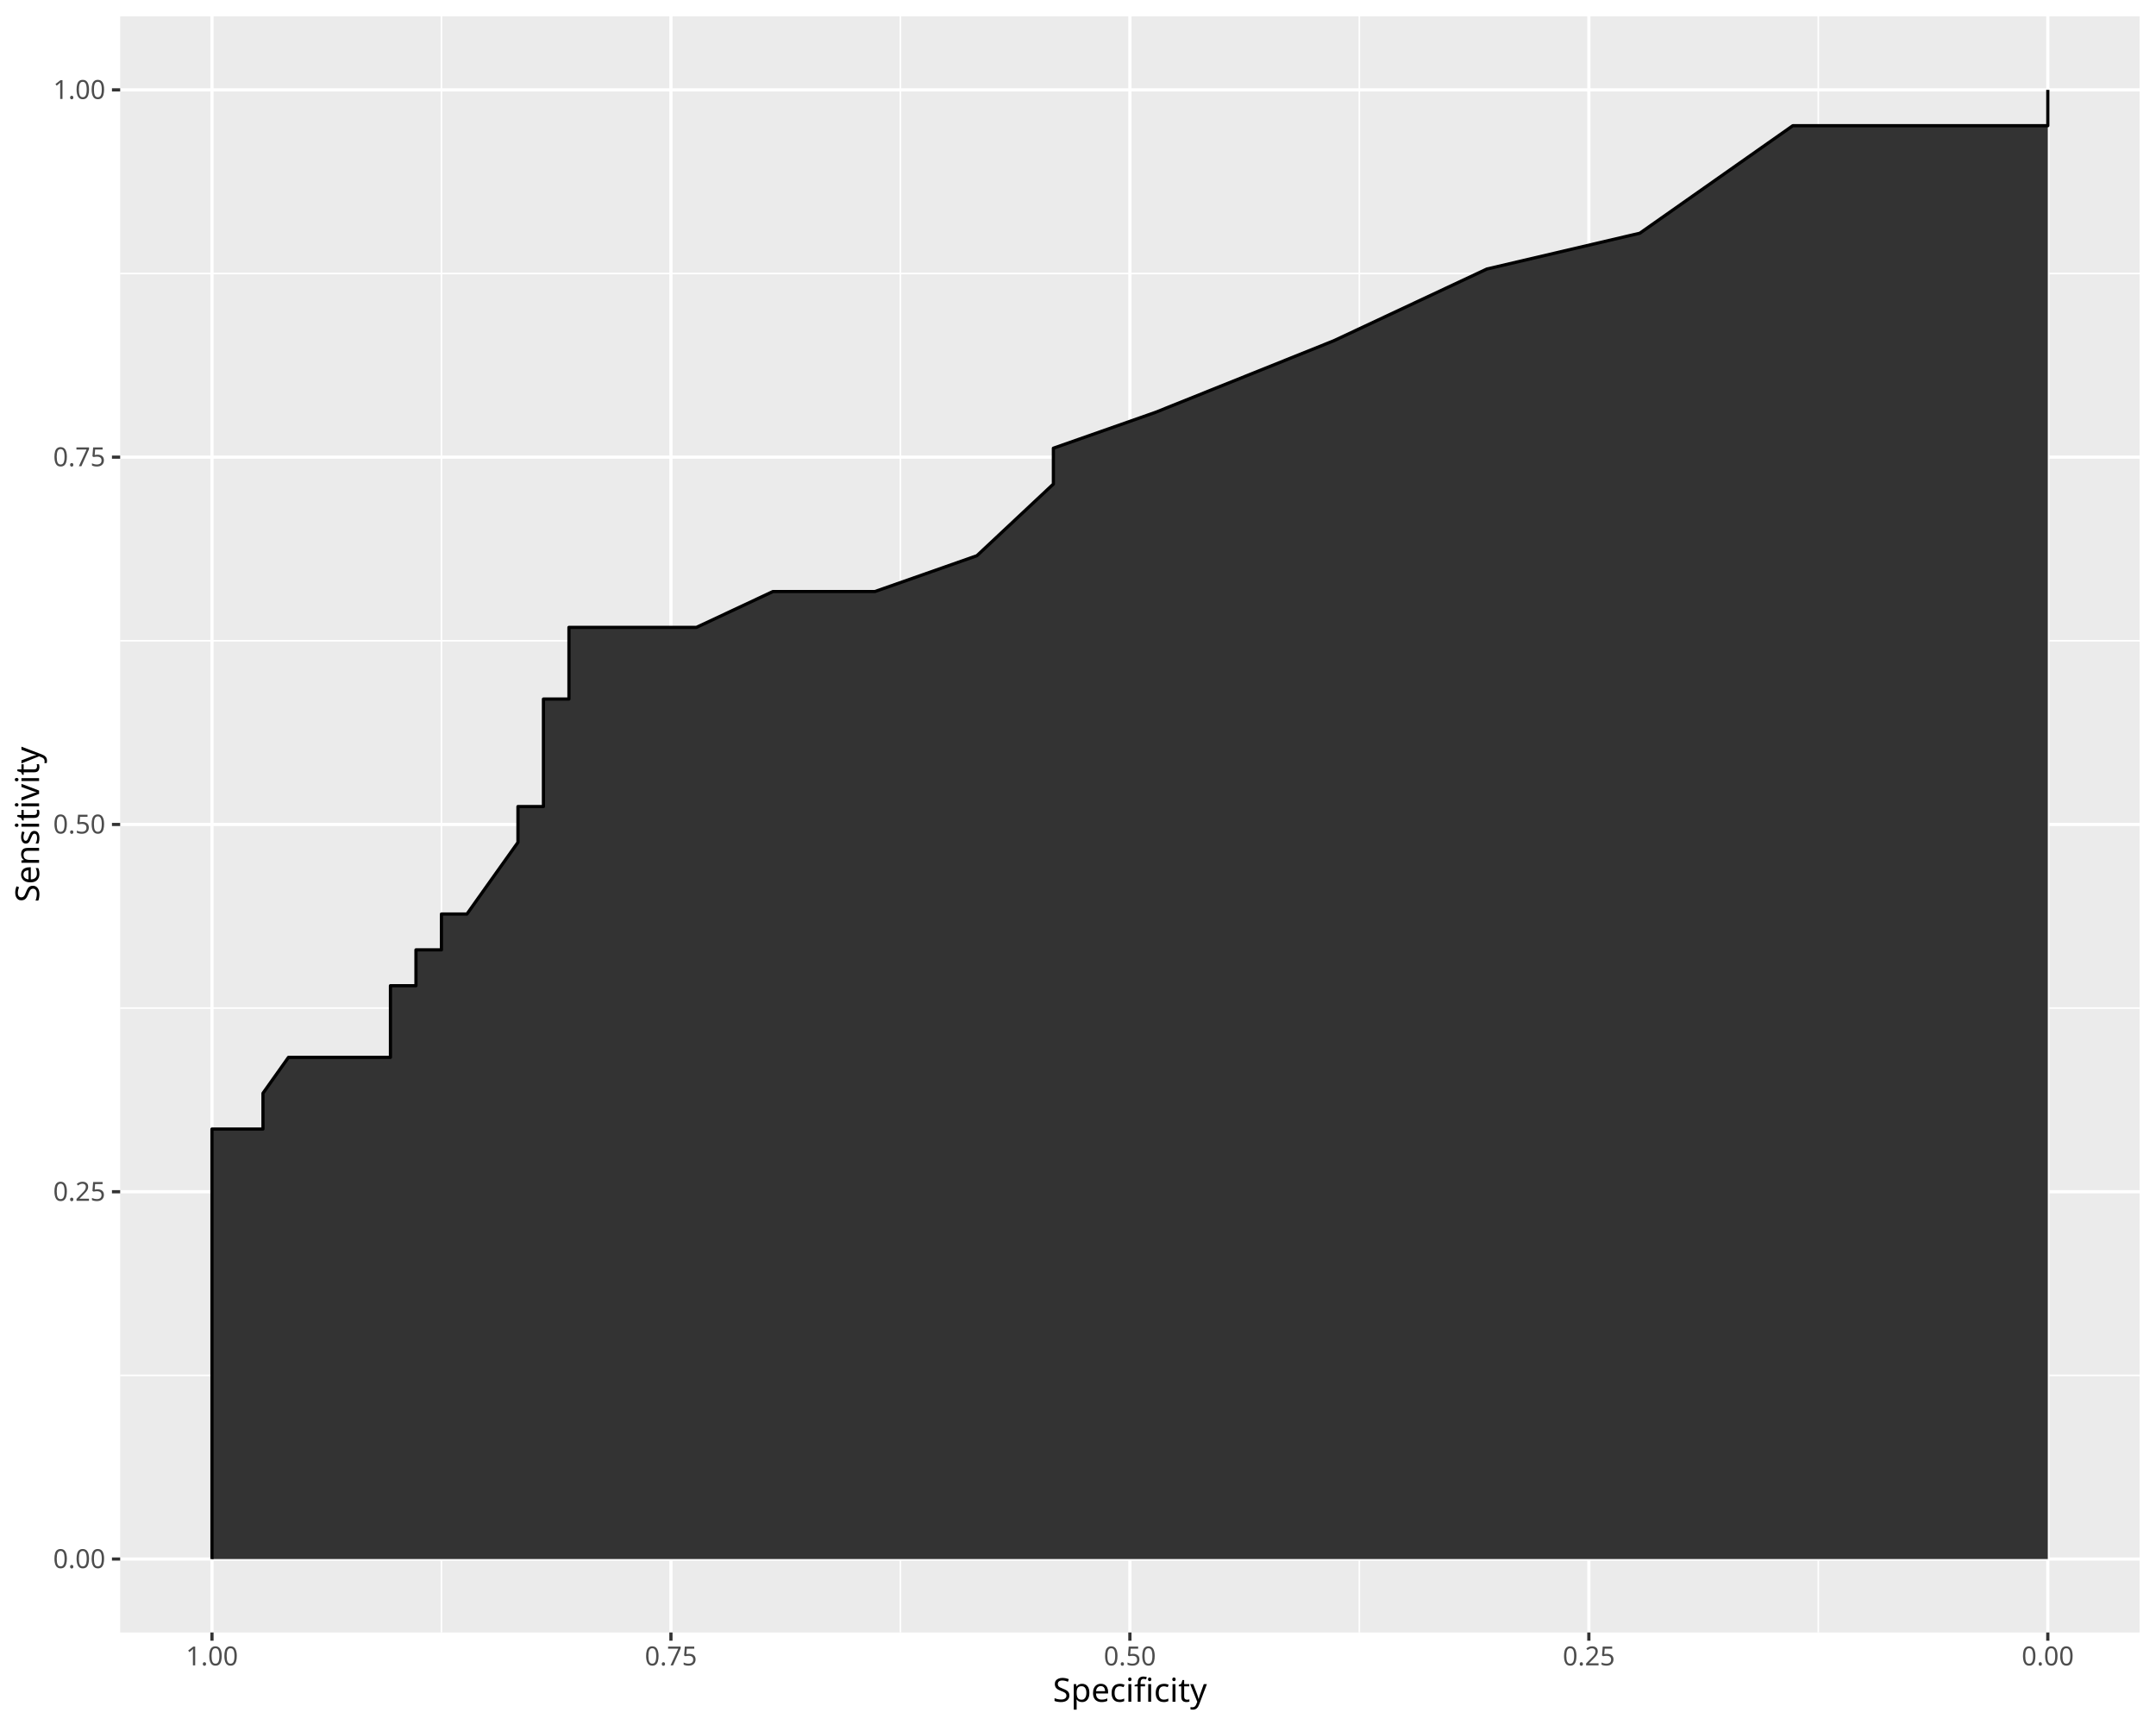
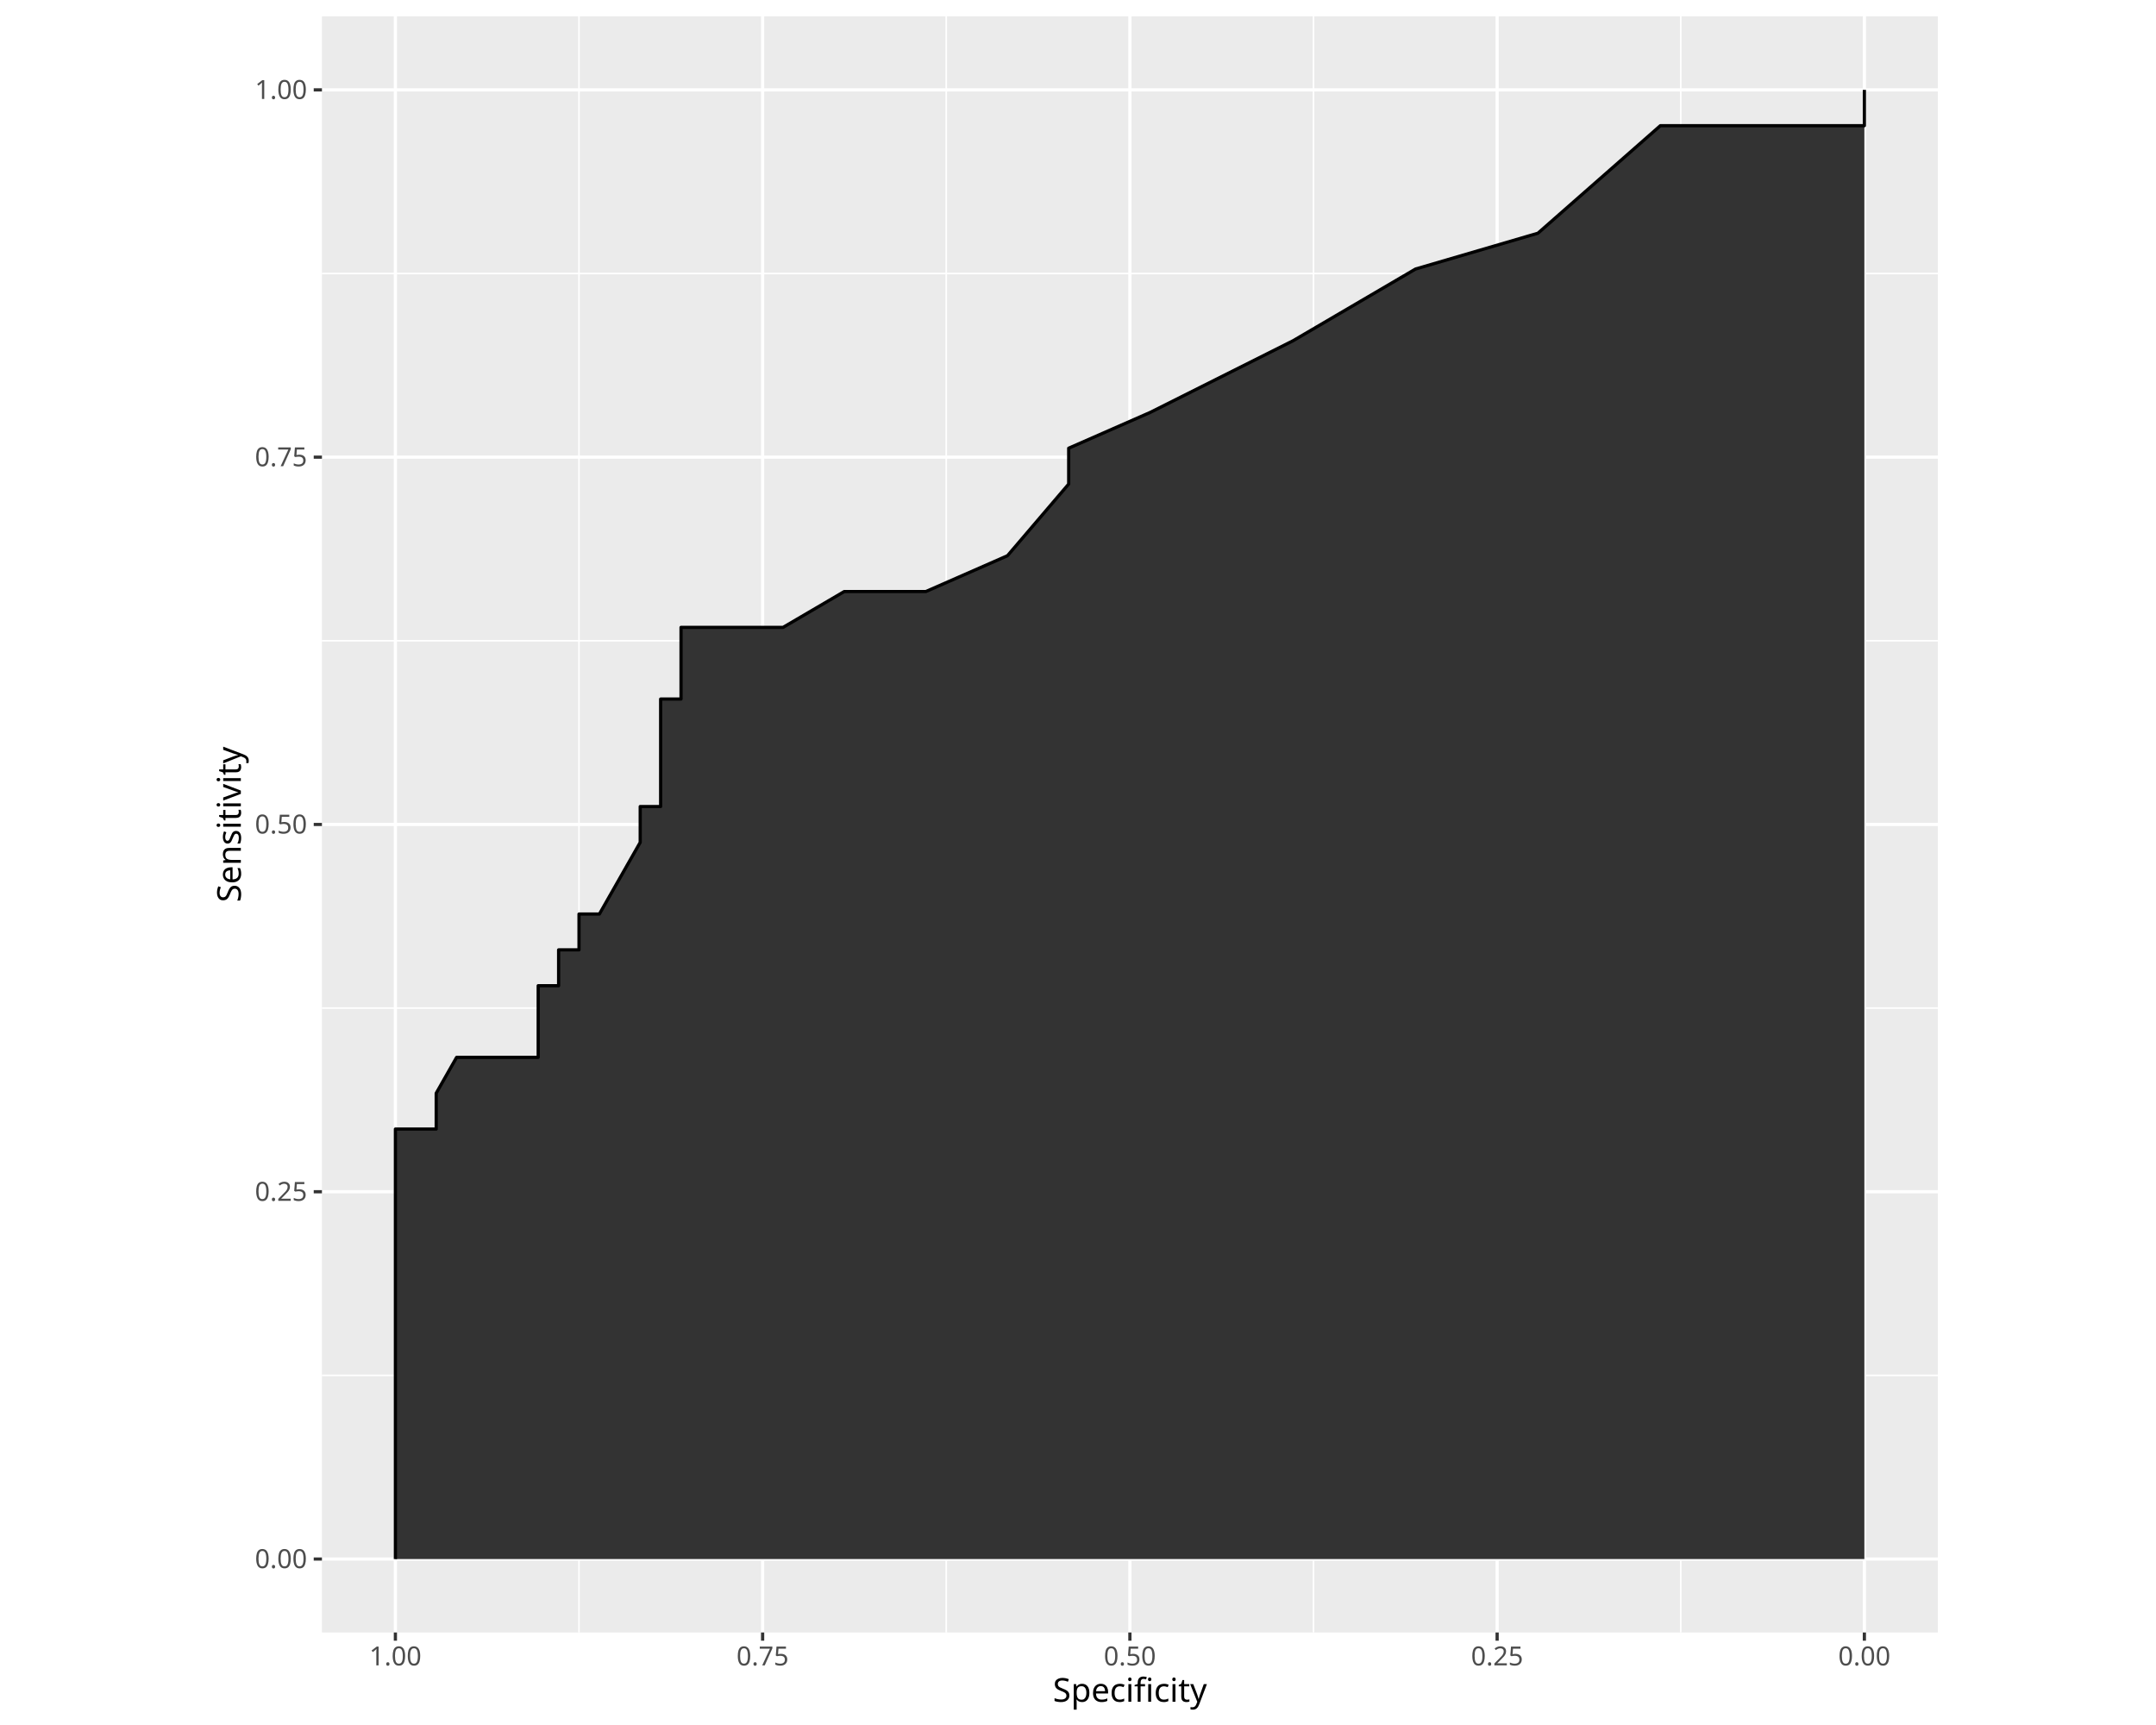
<svg xmlns="http://www.w3.org/2000/svg" class="svglite" data-engine-version="2.0" width="720.00pt" height="576.00pt" viewBox="0 0 720.00 576.00">
  <defs>
    <style type="text/css">
    .svglite line, .svglite polyline, .svglite polygon, .svglite path, .svglite rect, .svglite circle {
      fill: none;
      stroke: #000000;
      stroke-linecap: round;
      stroke-linejoin: round;
      stroke-miterlimit: 10.00;
    }
  </style>
  </defs>
  <rect width="100%" height="100%" style="stroke: none; fill: #FFFFFF;" />
  <defs>
    <clipPath id="cpMC4wMHw3MjAuMDB8MC4wMHw1NzYuMDA=">
      <rect x="0.00" y="0.00" width="720.00" height="576.00" />
    </clipPath>
  </defs>
  <g clip-path="url(#cpMC4wMHw3MjAuMDB8MC4wMHw1NzYuMDA=)">
-     <rect x="0.00" y="0.00" width="720.00" height="576.00" style="stroke-width: 1.07; stroke: #FFFFFF; fill: #FFFFFF;" />
-   </g>
+ </g>
  <defs>
-     <clipPath id="cpNDAuMTN8NzE0LjUyfDUuNDh8NTQ1LjEx">
-       <rect x="40.13" y="5.48" width="674.39" height="539.63" />
+     <clipPath id="cpNjcuMzh8NjUyLjYyfDAuMDB8NTc2LjAw">
+       <rect x="67.38" y="0.00" width="585.25" height="576.00" />
    </clipPath>
  </defs>
-   <g clip-path="url(#cpNDAuMTN8NzE0LjUyfDUuNDh8NTQ1LjEx)">
-     <rect x="40.13" y="5.48" width="674.39" height="539.63" style="stroke-width: 1.07; stroke: none; fill: #EBEBEB;" />
-     <polyline points="40.13,459.26 714.52,459.26 " style="stroke-width: 0.53; stroke: #FFFFFF; stroke-linecap: butt;" />
-     <polyline points="40.13,336.62 714.52,336.62 " style="stroke-width: 0.53; stroke: #FFFFFF; stroke-linecap: butt;" />
-     <polyline points="40.13,213.97 714.52,213.97 " style="stroke-width: 0.53; stroke: #FFFFFF; stroke-linecap: butt;" />
-     <polyline points="40.13,91.33 714.52,91.33 " style="stroke-width: 0.53; stroke: #FFFFFF; stroke-linecap: butt;" />
-     <polyline points="607.23,545.11 607.23,5.48 " style="stroke-width: 0.53; stroke: #FFFFFF; stroke-linecap: butt;" />
-     <polyline points="453.96,545.11 453.96,5.48 " style="stroke-width: 0.53; stroke: #FFFFFF; stroke-linecap: butt;" />
-     <polyline points="300.69,545.11 300.69,5.48 " style="stroke-width: 0.53; stroke: #FFFFFF; stroke-linecap: butt;" />
-     <polyline points="147.42,545.11 147.42,5.48 " style="stroke-width: 0.53; stroke: #FFFFFF; stroke-linecap: butt;" />
-     <polyline points="40.13,520.58 714.52,520.58 " style="stroke-width: 1.07; stroke: #FFFFFF; stroke-linecap: butt;" />
-     <polyline points="40.13,397.94 714.52,397.94 " style="stroke-width: 1.07; stroke: #FFFFFF; stroke-linecap: butt;" />
-     <polyline points="40.13,275.30 714.52,275.30 " style="stroke-width: 1.07; stroke: #FFFFFF; stroke-linecap: butt;" />
-     <polyline points="40.13,152.65 714.52,152.65 " style="stroke-width: 1.07; stroke: #FFFFFF; stroke-linecap: butt;" />
-     <polyline points="40.13,30.01 714.52,30.01 " style="stroke-width: 1.07; stroke: #FFFFFF; stroke-linecap: butt;" />
-     <polyline points="683.87,545.11 683.87,5.48 " style="stroke-width: 1.07; stroke: #FFFFFF; stroke-linecap: butt;" />
-     <polyline points="530.60,545.11 530.60,5.48 " style="stroke-width: 1.07; stroke: #FFFFFF; stroke-linecap: butt;" />
-     <polyline points="377.33,545.11 377.33,5.48 " style="stroke-width: 1.07; stroke: #FFFFFF; stroke-linecap: butt;" />
-     <polyline points="224.06,545.11 224.06,5.48 " style="stroke-width: 1.07; stroke: #FFFFFF; stroke-linecap: butt;" />
-     <polyline points="70.79,545.11 70.79,5.48 " style="stroke-width: 1.07; stroke: #FFFFFF; stroke-linecap: butt;" />
-     <polygon points="70.79,520.58 70.79,508.62 70.79,496.65 70.79,484.69 70.79,472.72 70.79,460.76 70.79,448.79 70.79,424.86 70.79,412.90 70.79,400.93 70.79,388.97 70.79,377.00 87.82,377.00 87.82,365.04 96.33,353.07 113.36,353.07 121.88,353.07 130.39,353.07 130.39,329.14 138.91,329.14 138.91,317.17 147.42,317.17 147.42,305.21 155.94,305.21 164.45,293.24 172.97,281.28 172.97,269.31 181.48,269.31 181.48,257.35 181.48,245.38 181.48,233.42 190.00,233.42 190.00,221.45 190.00,209.49 207.03,209.49 215.54,209.49 232.57,209.49 258.12,197.52 292.18,197.52 326.24,185.56 351.78,161.63 351.78,149.66 385.84,137.70 445.45,113.77 496.54,89.83 547.63,77.87 598.72,41.97 615.75,41.97 641.29,41.97 683.87,41.97 683.87,30.01 683.87,520.58 " style="stroke-width: 1.07; stroke: none; stroke-linecap: butt; fill: #333333;" />
-     <polyline points="70.79,520.58 70.79,508.62 70.79,496.65 70.79,484.69 70.79,472.72 70.79,460.76 70.79,448.79 70.79,424.86 70.79,412.90 70.79,400.93 70.79,388.97 70.79,377.00 87.82,377.00 87.82,365.04 96.33,353.07 113.36,353.07 121.88,353.07 130.39,353.07 130.39,329.14 138.91,329.14 138.91,317.17 147.42,317.17 147.42,305.21 155.94,305.21 164.45,293.24 172.97,281.28 172.97,269.31 181.48,269.31 181.48,257.35 181.48,245.38 181.48,233.42 190.00,233.42 190.00,221.45 190.00,209.49 207.03,209.49 215.54,209.49 232.57,209.49 258.12,197.52 292.18,197.52 326.24,185.56 351.78,161.63 351.78,149.66 385.84,137.70 445.45,113.77 496.54,89.83 547.63,77.87 598.72,41.97 615.75,41.97 641.29,41.97 683.87,41.97 683.87,30.01 " style="stroke-width: 1.07; stroke-linecap: butt;" />
+   <g clip-path="url(#cpNjcuMzh8NjUyLjYyfDAuMDB8NTc2LjAw)">
+     <rect x="67.38" y="0.00" width="585.25" height="576.00" style="stroke-width: 1.07; stroke: #FFFFFF; fill: #FFFFFF;" />
  </g>
  <g clip-path="url(#cpMC4wMHw3MjAuMDB8MC4wMHw1NzYuMDA=)">
-     <text x="35.20" y="523.61" text-anchor="end" style="font-size: 8.80px; fill: #4D4D4D; font-family: sans;" textLength="17.13px" lengthAdjust="spacingAndGlyphs">0.00</text>
-     <text x="35.20" y="400.97" text-anchor="end" style="font-size: 8.80px; fill: #4D4D4D; font-family: sans;" textLength="17.13px" lengthAdjust="spacingAndGlyphs">0.25</text>
-     <text x="35.20" y="278.32" text-anchor="end" style="font-size: 8.80px; fill: #4D4D4D; font-family: sans;" textLength="17.13px" lengthAdjust="spacingAndGlyphs">0.50</text>
-     <text x="35.20" y="155.68" text-anchor="end" style="font-size: 8.80px; fill: #4D4D4D; font-family: sans;" textLength="17.13px" lengthAdjust="spacingAndGlyphs">0.75</text>
-     <text x="35.20" y="33.04" text-anchor="end" style="font-size: 8.80px; fill: #4D4D4D; font-family: sans;" textLength="17.13px" lengthAdjust="spacingAndGlyphs">1.00</text>
-     <polyline points="37.39,520.58 40.13,520.58 " style="stroke-width: 1.07; stroke: #333333; stroke-linecap: butt;" />
-     <polyline points="37.39,397.94 40.13,397.94 " style="stroke-width: 1.07; stroke: #333333; stroke-linecap: butt;" />
-     <polyline points="37.39,275.30 40.13,275.30 " style="stroke-width: 1.07; stroke: #333333; stroke-linecap: butt;" />
-     <polyline points="37.39,152.65 40.13,152.65 " style="stroke-width: 1.07; stroke: #333333; stroke-linecap: butt;" />
-     <polyline points="37.39,30.01 40.13,30.01 " style="stroke-width: 1.07; stroke: #333333; stroke-linecap: butt;" />
-     <polyline points="683.87,547.85 683.87,545.11 " style="stroke-width: 1.07; stroke: #333333; stroke-linecap: butt;" />
-     <polyline points="530.60,547.85 530.60,545.11 " style="stroke-width: 1.07; stroke: #333333; stroke-linecap: butt;" />
+ </g>
+   <defs>
+     <clipPath id="cpMTA3LjUxfDY0Ny4xNHw1LjQ4fDU0NS4xMQ==">
+       <rect x="107.51" y="5.48" width="539.63" height="539.63" />
+     </clipPath>
+   </defs>
+   <g clip-path="url(#cpMTA3LjUxfDY0Ny4xNHw1LjQ4fDU0NS4xMQ==)">
+     <rect x="107.51" y="5.48" width="539.63" height="539.63" style="stroke-width: 1.07; stroke: none; fill: #EBEBEB;" />
+     <polyline points="107.51,459.26 647.14,459.26 " style="stroke-width: 0.53; stroke: #FFFFFF; stroke-linecap: butt;" />
+     <polyline points="107.51,336.62 647.14,336.62 " style="stroke-width: 0.53; stroke: #FFFFFF; stroke-linecap: butt;" />
+     <polyline points="107.51,213.97 647.14,213.97 " style="stroke-width: 0.53; stroke: #FFFFFF; stroke-linecap: butt;" />
+     <polyline points="107.51,91.33 647.14,91.33 " style="stroke-width: 0.53; stroke: #FFFFFF; stroke-linecap: butt;" />
+     <polyline points="561.29,545.11 561.29,5.48 " style="stroke-width: 0.53; stroke: #FFFFFF; stroke-linecap: butt;" />
+     <polyline points="438.65,545.11 438.65,5.48 " style="stroke-width: 0.53; stroke: #FFFFFF; stroke-linecap: butt;" />
+     <polyline points="316.00,545.11 316.00,5.48 " style="stroke-width: 0.53; stroke: #FFFFFF; stroke-linecap: butt;" />
+     <polyline points="193.36,545.11 193.36,5.48 " style="stroke-width: 0.53; stroke: #FFFFFF; stroke-linecap: butt;" />
+     <polyline points="107.51,520.58 647.14,520.58 " style="stroke-width: 1.07; stroke: #FFFFFF; stroke-linecap: butt;" />
+     <polyline points="107.51,397.94 647.14,397.94 " style="stroke-width: 1.07; stroke: #FFFFFF; stroke-linecap: butt;" />
+     <polyline points="107.51,275.30 647.14,275.30 " style="stroke-width: 1.07; stroke: #FFFFFF; stroke-linecap: butt;" />
+     <polyline points="107.51,152.65 647.14,152.65 " style="stroke-width: 1.07; stroke: #FFFFFF; stroke-linecap: butt;" />
+     <polyline points="107.51,30.01 647.14,30.01 " style="stroke-width: 1.07; stroke: #FFFFFF; stroke-linecap: butt;" />
+     <polyline points="622.61,545.11 622.61,5.48 " style="stroke-width: 1.07; stroke: #FFFFFF; stroke-linecap: butt;" />
+     <polyline points="499.97,545.11 499.97,5.48 " style="stroke-width: 1.07; stroke: #FFFFFF; stroke-linecap: butt;" />
+     <polyline points="377.33,545.11 377.33,5.48 " style="stroke-width: 1.07; stroke: #FFFFFF; stroke-linecap: butt;" />
+     <polyline points="254.68,545.11 254.68,5.48 " style="stroke-width: 1.07; stroke: #FFFFFF; stroke-linecap: butt;" />
+     <polyline points="132.04,545.11 132.04,5.48 " style="stroke-width: 1.07; stroke: #FFFFFF; stroke-linecap: butt;" />
+     <polygon points="132.04,520.58 132.04,508.62 132.04,496.65 132.04,484.69 132.04,472.72 132.04,460.76 132.04,448.79 132.04,424.86 132.04,412.90 132.04,400.93 132.04,388.97 132.04,377.00 145.67,377.00 145.67,365.04 152.48,353.07 166.11,353.07 172.92,353.07 179.73,353.07 179.73,329.14 186.55,329.14 186.55,317.17 193.36,317.17 193.36,305.21 200.17,305.21 206.99,293.24 213.80,281.28 213.80,269.31 220.62,269.31 220.62,257.35 220.62,245.38 220.62,233.42 227.43,233.42 227.43,221.45 227.43,209.49 241.06,209.49 247.87,209.49 261.50,209.49 281.94,197.52 309.19,197.52 336.45,185.56 356.89,161.63 356.89,149.66 384.14,137.70 431.84,113.77 472.72,89.83 513.60,77.87 554.48,41.97 568.11,41.97 588.55,41.97 622.61,41.97 622.61,30.01 622.61,520.58 " style="stroke-width: 1.07; stroke: none; stroke-linecap: butt; fill: #333333;" />
+     <polyline points="132.04,520.58 132.04,508.62 132.04,496.65 132.04,484.69 132.04,472.72 132.04,460.76 132.04,448.79 132.04,424.86 132.04,412.90 132.04,400.93 132.04,388.97 132.04,377.00 145.67,377.00 145.67,365.04 152.48,353.07 166.11,353.07 172.92,353.07 179.73,353.07 179.73,329.14 186.55,329.14 186.55,317.17 193.36,317.17 193.36,305.21 200.17,305.21 206.99,293.24 213.80,281.28 213.80,269.31 220.62,269.31 220.62,257.35 220.62,245.38 220.62,233.42 227.43,233.42 227.43,221.45 227.43,209.49 241.06,209.49 247.87,209.49 261.50,209.49 281.94,197.52 309.19,197.52 336.45,185.56 356.89,161.63 356.89,149.66 384.14,137.70 431.84,113.77 472.72,89.83 513.60,77.87 554.48,41.97 568.11,41.97 588.55,41.97 622.61,41.97 622.61,30.01 " style="stroke-width: 1.07; stroke-linecap: butt;" />
+   </g>
+   <g clip-path="url(#cpMC4wMHw3MjAuMDB8MC4wMHw1NzYuMDA=)">
+     <text x="102.58" y="523.61" text-anchor="end" style="font-size: 8.80px; fill: #4D4D4D; font-family: sans;" textLength="17.13px" lengthAdjust="spacingAndGlyphs">0.00</text>
+     <text x="102.58" y="400.97" text-anchor="end" style="font-size: 8.80px; fill: #4D4D4D; font-family: sans;" textLength="17.13px" lengthAdjust="spacingAndGlyphs">0.25</text>
+     <text x="102.58" y="278.32" text-anchor="end" style="font-size: 8.80px; fill: #4D4D4D; font-family: sans;" textLength="17.13px" lengthAdjust="spacingAndGlyphs">0.50</text>
+     <text x="102.58" y="155.68" text-anchor="end" style="font-size: 8.80px; fill: #4D4D4D; font-family: sans;" textLength="17.13px" lengthAdjust="spacingAndGlyphs">0.75</text>
+     <text x="102.58" y="33.04" text-anchor="end" style="font-size: 8.80px; fill: #4D4D4D; font-family: sans;" textLength="17.13px" lengthAdjust="spacingAndGlyphs">1.00</text>
+     <polyline points="104.77,520.58 107.51,520.58 " style="stroke-width: 1.07; stroke: #333333; stroke-linecap: butt;" />
+     <polyline points="104.77,397.94 107.51,397.94 " style="stroke-width: 1.07; stroke: #333333; stroke-linecap: butt;" />
+     <polyline points="104.77,275.30 107.51,275.30 " style="stroke-width: 1.07; stroke: #333333; stroke-linecap: butt;" />
+     <polyline points="104.77,152.65 107.51,152.65 " style="stroke-width: 1.07; stroke: #333333; stroke-linecap: butt;" />
+     <polyline points="104.77,30.01 107.51,30.01 " style="stroke-width: 1.07; stroke: #333333; stroke-linecap: butt;" />
+     <polyline points="622.61,547.85 622.61,545.11 " style="stroke-width: 1.07; stroke: #333333; stroke-linecap: butt;" />
+     <polyline points="499.97,547.85 499.97,545.11 " style="stroke-width: 1.07; stroke: #333333; stroke-linecap: butt;" />
    <polyline points="377.33,547.85 377.33,545.11 " style="stroke-width: 1.07; stroke: #333333; stroke-linecap: butt;" />
-     <polyline points="224.06,547.85 224.06,545.11 " style="stroke-width: 1.07; stroke: #333333; stroke-linecap: butt;" />
-     <polyline points="70.79,547.85 70.79,545.11 " style="stroke-width: 1.07; stroke: #333333; stroke-linecap: butt;" />
-     <text x="683.87" y="556.10" text-anchor="middle" style="font-size: 8.80px; fill: #4D4D4D; font-family: sans;" textLength="17.13px" lengthAdjust="spacingAndGlyphs">0.00</text>
-     <text x="530.60" y="556.10" text-anchor="middle" style="font-size: 8.80px; fill: #4D4D4D; font-family: sans;" textLength="17.13px" lengthAdjust="spacingAndGlyphs">0.25</text>
+     <polyline points="254.68,547.85 254.68,545.11 " style="stroke-width: 1.07; stroke: #333333; stroke-linecap: butt;" />
+     <polyline points="132.04,547.85 132.04,545.11 " style="stroke-width: 1.07; stroke: #333333; stroke-linecap: butt;" />
+     <text x="622.61" y="556.10" text-anchor="middle" style="font-size: 8.80px; fill: #4D4D4D; font-family: sans;" textLength="17.13px" lengthAdjust="spacingAndGlyphs">0.00</text>
+     <text x="499.97" y="556.10" text-anchor="middle" style="font-size: 8.80px; fill: #4D4D4D; font-family: sans;" textLength="17.13px" lengthAdjust="spacingAndGlyphs">0.25</text>
    <text x="377.33" y="556.10" text-anchor="middle" style="font-size: 8.80px; fill: #4D4D4D; font-family: sans;" textLength="17.13px" lengthAdjust="spacingAndGlyphs">0.50</text>
-     <text x="224.06" y="556.10" text-anchor="middle" style="font-size: 8.80px; fill: #4D4D4D; font-family: sans;" textLength="17.13px" lengthAdjust="spacingAndGlyphs">0.75</text>
-     <text x="70.79" y="556.10" text-anchor="middle" style="font-size: 8.80px; fill: #4D4D4D; font-family: sans;" textLength="17.13px" lengthAdjust="spacingAndGlyphs">1.00</text>
+     <text x="254.68" y="556.10" text-anchor="middle" style="font-size: 8.80px; fill: #4D4D4D; font-family: sans;" textLength="17.13px" lengthAdjust="spacingAndGlyphs">0.75</text>
+     <text x="132.04" y="556.10" text-anchor="middle" style="font-size: 8.80px; fill: #4D4D4D; font-family: sans;" textLength="17.13px" lengthAdjust="spacingAndGlyphs">1.00</text>
    <text x="377.33" y="568.24" text-anchor="middle" style="font-size: 11.00px; font-family: sans;" textLength="49.53px" lengthAdjust="spacingAndGlyphs">Specificity</text>
-     <text transform="translate(13.05,275.30) rotate(-90)" text-anchor="middle" style="font-size: 11.00px; font-family: sans;" textLength="49.53px" lengthAdjust="spacingAndGlyphs">Sensitivity</text>
+     <text transform="translate(80.43,275.30) rotate(-90)" text-anchor="middle" style="font-size: 11.00px; font-family: sans;" textLength="49.53px" lengthAdjust="spacingAndGlyphs">Sensitivity</text>
  </g>
</svg>
